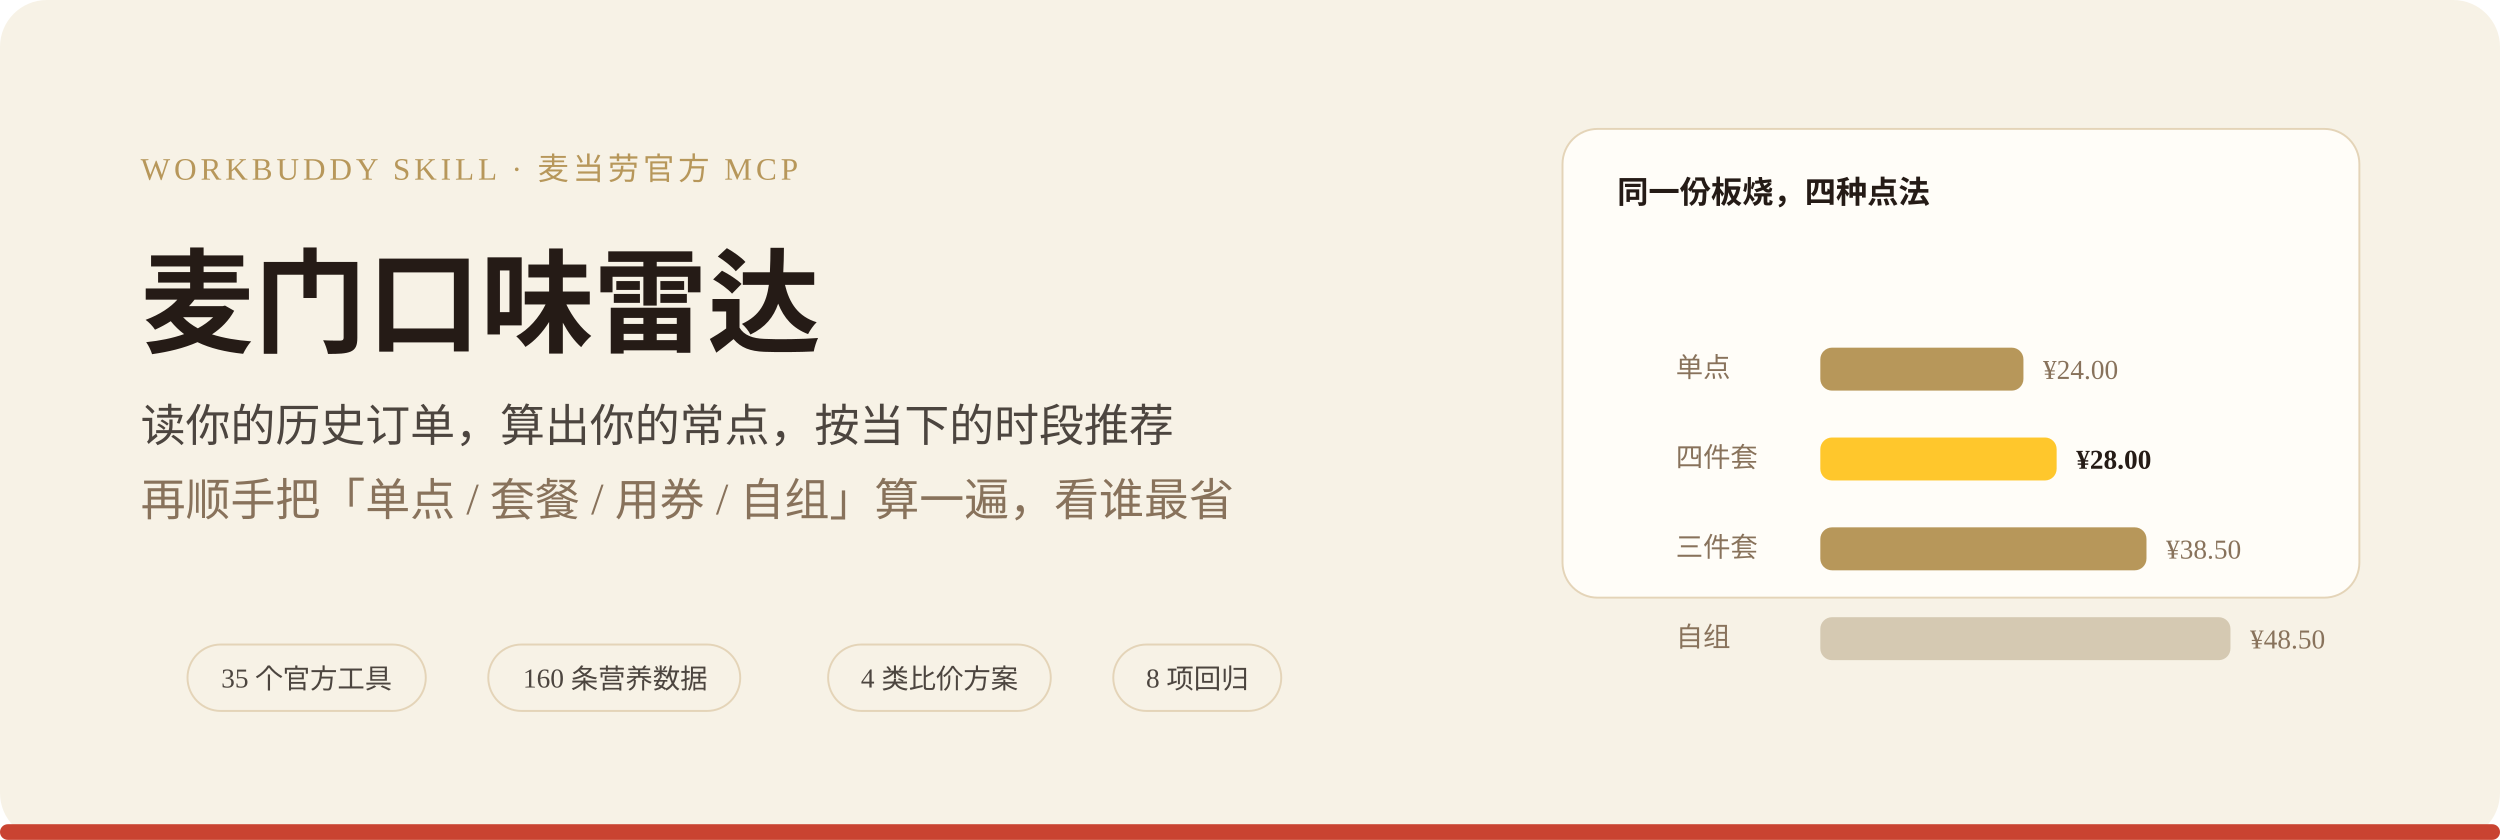
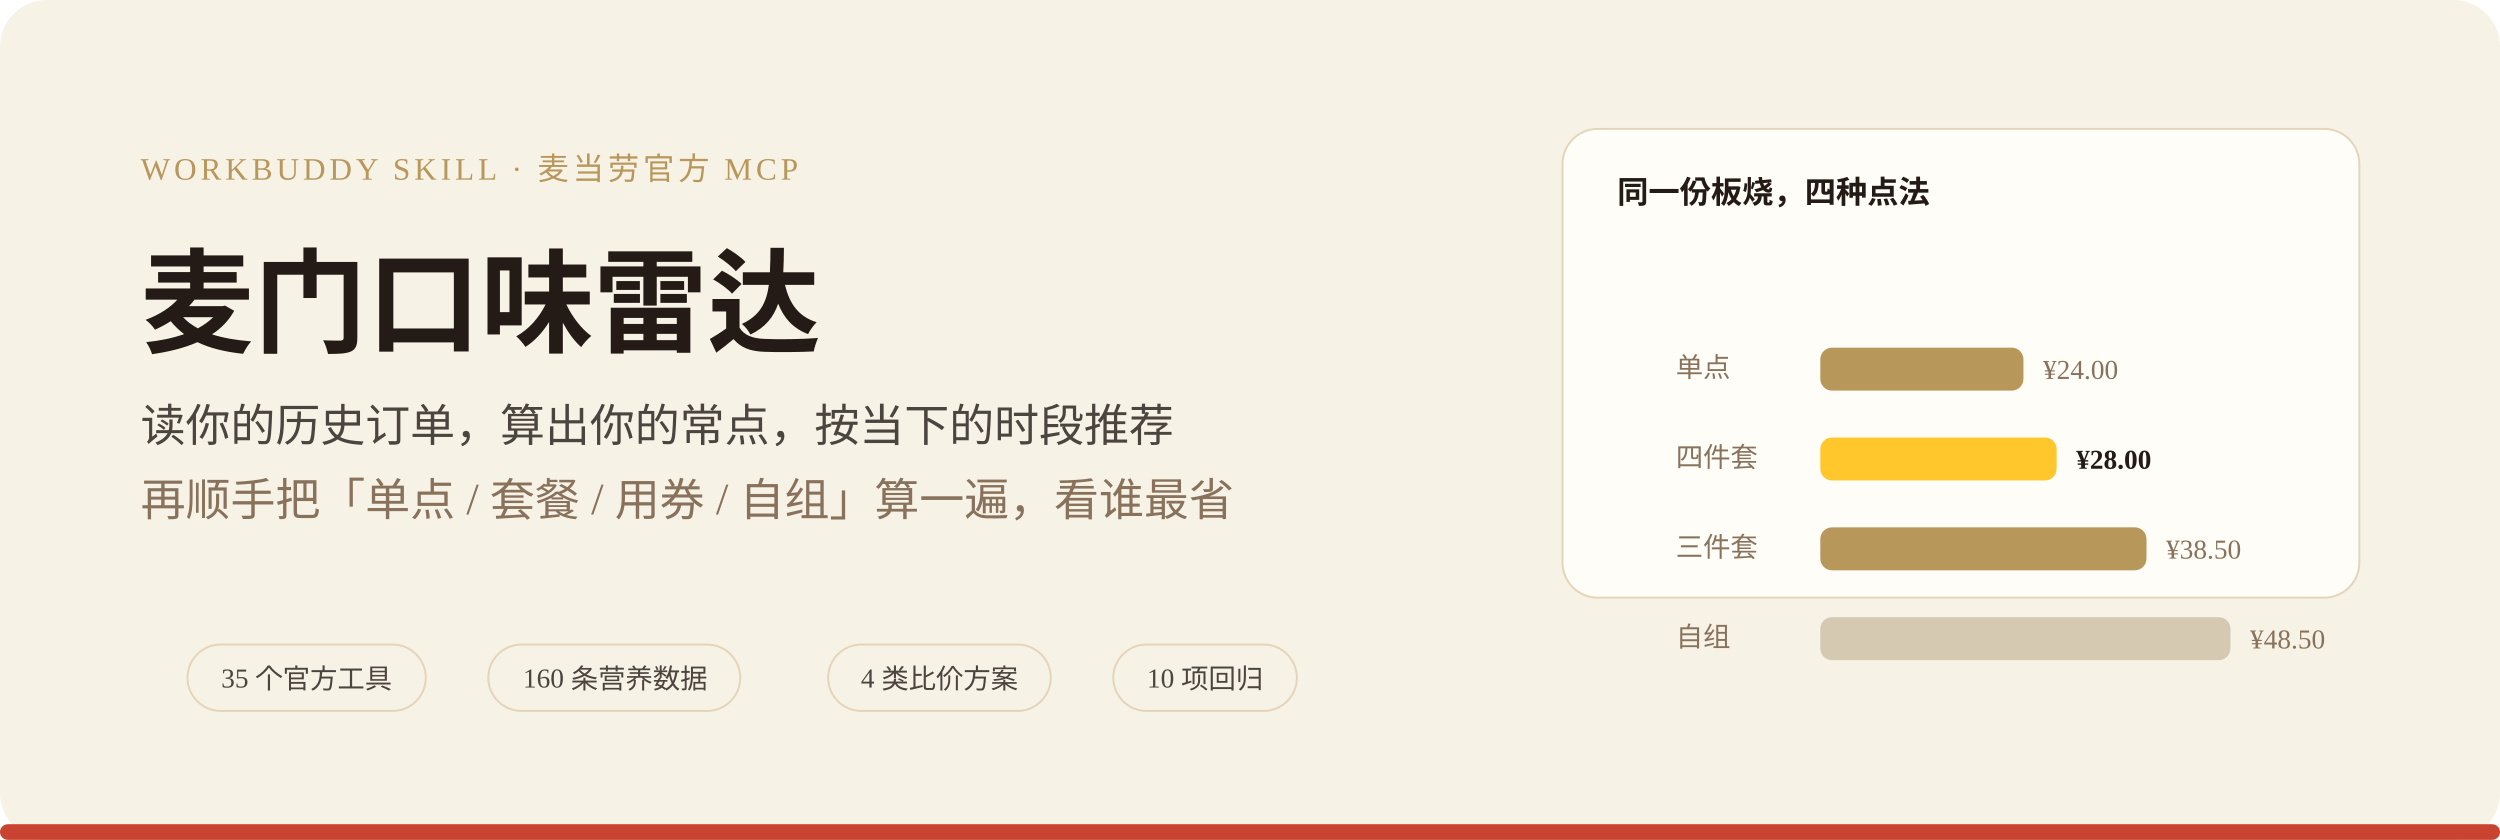
<svg xmlns="http://www.w3.org/2000/svg" width="1280" height="430" viewBox="0 0 1280 430" role="img" aria-label="麦门口味雷达：读历史订单、按时段推荐、算出最省点法">
  <rect width="1280" height="430" rx="24" fill="#f7f2e6" />
  <text x="72" y="92" fill="#b7975a" font-size="16" letter-spacing="2">WORKBUDDY SKILL · 麦当劳官方 MCP</text>
  <text x="72" y="176" fill="#251b16" font-size="58" font-weight="700">麦门口味雷达</text>
  <text x="72" y="226" fill="#4c453f" font-size="23">读你的历史订单，算出你的常点，按当下的时段推荐</text>
  <text x="72" y="264" fill="#88725b" font-size="23">再顺手把「单点 / 套餐 / 用券 / 自组」算一遍，看谁最省</text>
  <rect x="800" y="66" width="408" height="240" rx="18" fill="#fffdf8" stroke="#e4d4b8" />
  <text x="828" y="104" fill="#251b16" font-size="16" font-weight="700">同一份板烧，四种点法</text>
  <text x="858" y="193" fill="#88725b" font-size="14">单点</text>
  <rect x="932" y="178" width="104" height="22" rx="6" fill="#b7975a" />
  <text x="1046" y="194" fill="#88725b" font-size="14">¥24.00</text>
  <text x="858" y="239" fill="#88725b" font-size="14">四件套</text>
  <rect x="932" y="224" width="121" height="22" rx="6" fill="#ffc72c" />
  <text x="1063" y="240" fill="#251b16" font-size="14" font-weight="700">¥28.00</text>
  <text x="858" y="285" fill="#88725b" font-size="14">三件套</text>
  <rect x="932" y="270" width="167" height="22" rx="6" fill="#b7975a" />
  <text x="1109" y="286" fill="#88725b" font-size="14">¥38.50</text>
  <text x="858" y="331" fill="#88725b" font-size="14">自组</text>
  <rect x="932" y="316" width="210" height="22" rx="6" fill="#d5c9b2" />
  <text x="1152" y="332" fill="#88725b" font-size="14">¥48.50</text>
  <rect x="96" y="330" width="122" height="34" rx="17" fill="none" stroke="#e4d4b8" />
  <text x="157" y="352" fill="#4c453f" font-size="14" text-anchor="middle">35 个官方工具</text>
  <rect x="250" y="330" width="129" height="34" rx="17" fill="none" stroke="#e4d4b8" />
  <text x="315" y="352" fill="#4c453f" font-size="14" text-anchor="middle">160 条营养数据</text>
  <rect x="424" y="330" width="114" height="34" rx="17" fill="none" stroke="#e4d4b8" />
  <text x="481" y="352" fill="#4c453f" font-size="14" text-anchor="middle">4 类比价方案</text>
-   <rect x="570" y="330" width="86" height="34" rx="17" fill="none" stroke="#e4d4b8" />
-   <text x="613" y="352" fill="#4c453f" font-size="14" text-anchor="middle">8 项回归</text>
+   <rect x="570" y="330" width="94" height="34" rx="17" fill="none" stroke="#e4d4b8" />
+   <text x="617" y="352" fill="#4c453f" font-size="14" text-anchor="middle">10 项回归</text>
  <rect x="0" y="422" width="1280" height="8" rx="4" fill="#c94331" />
</svg>
